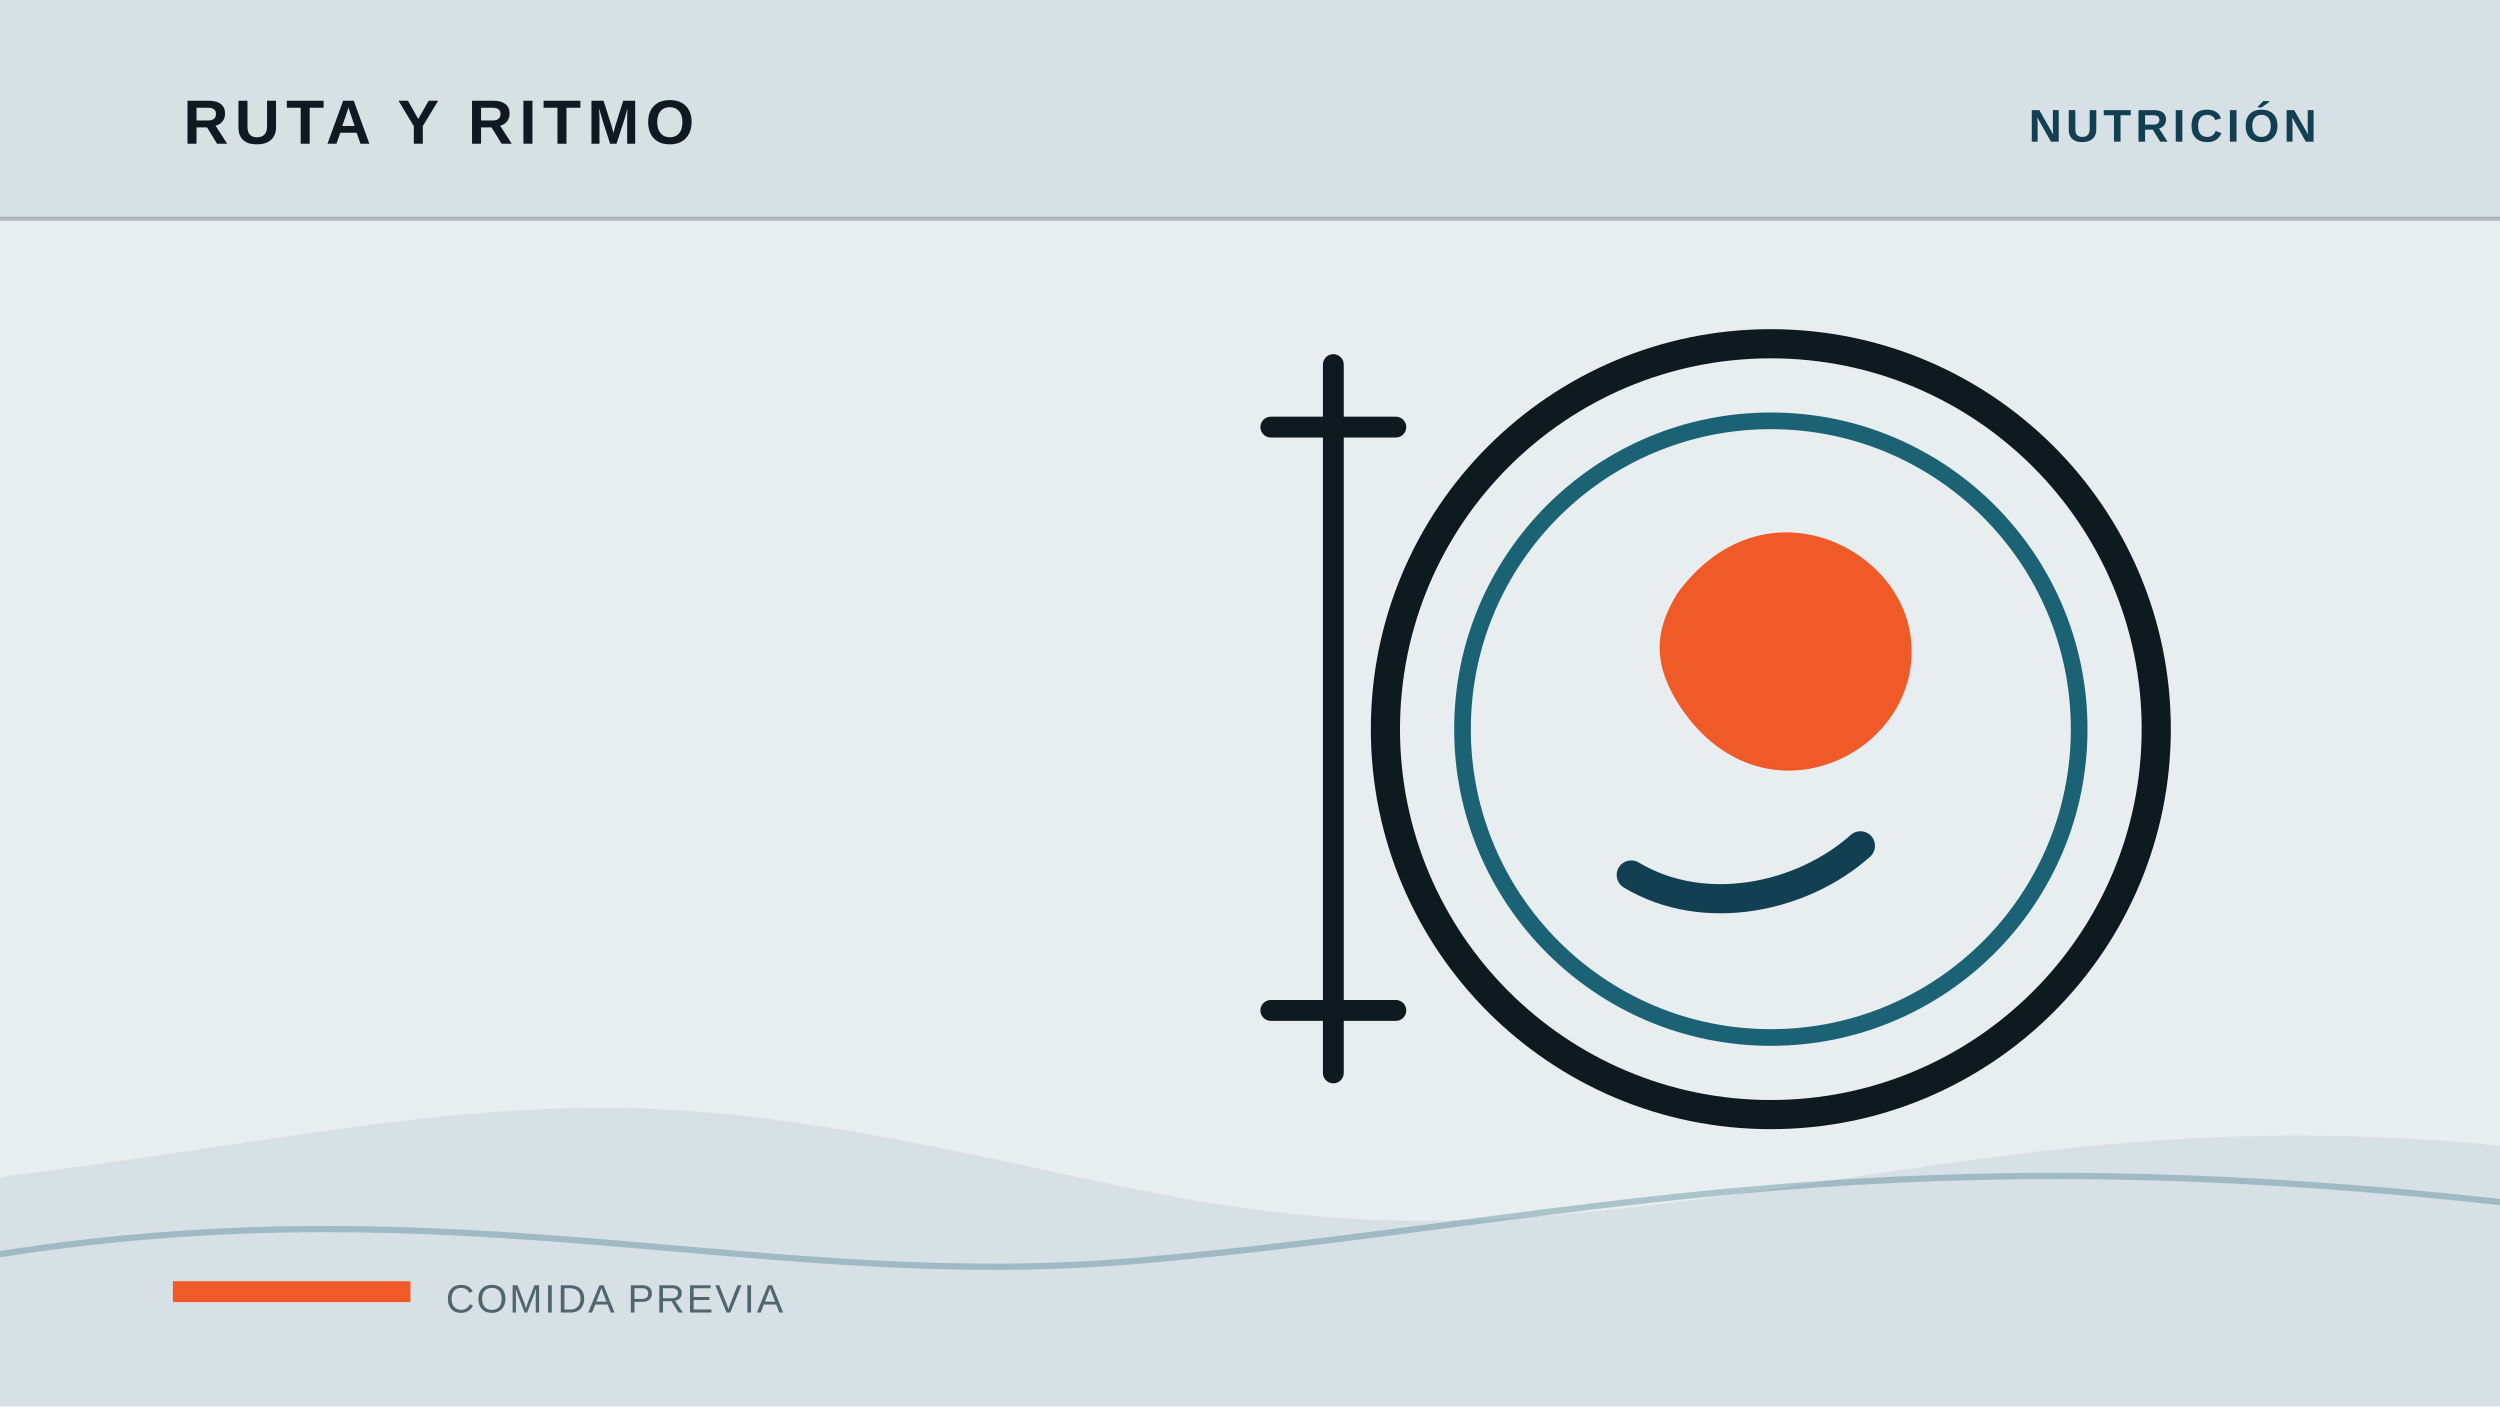
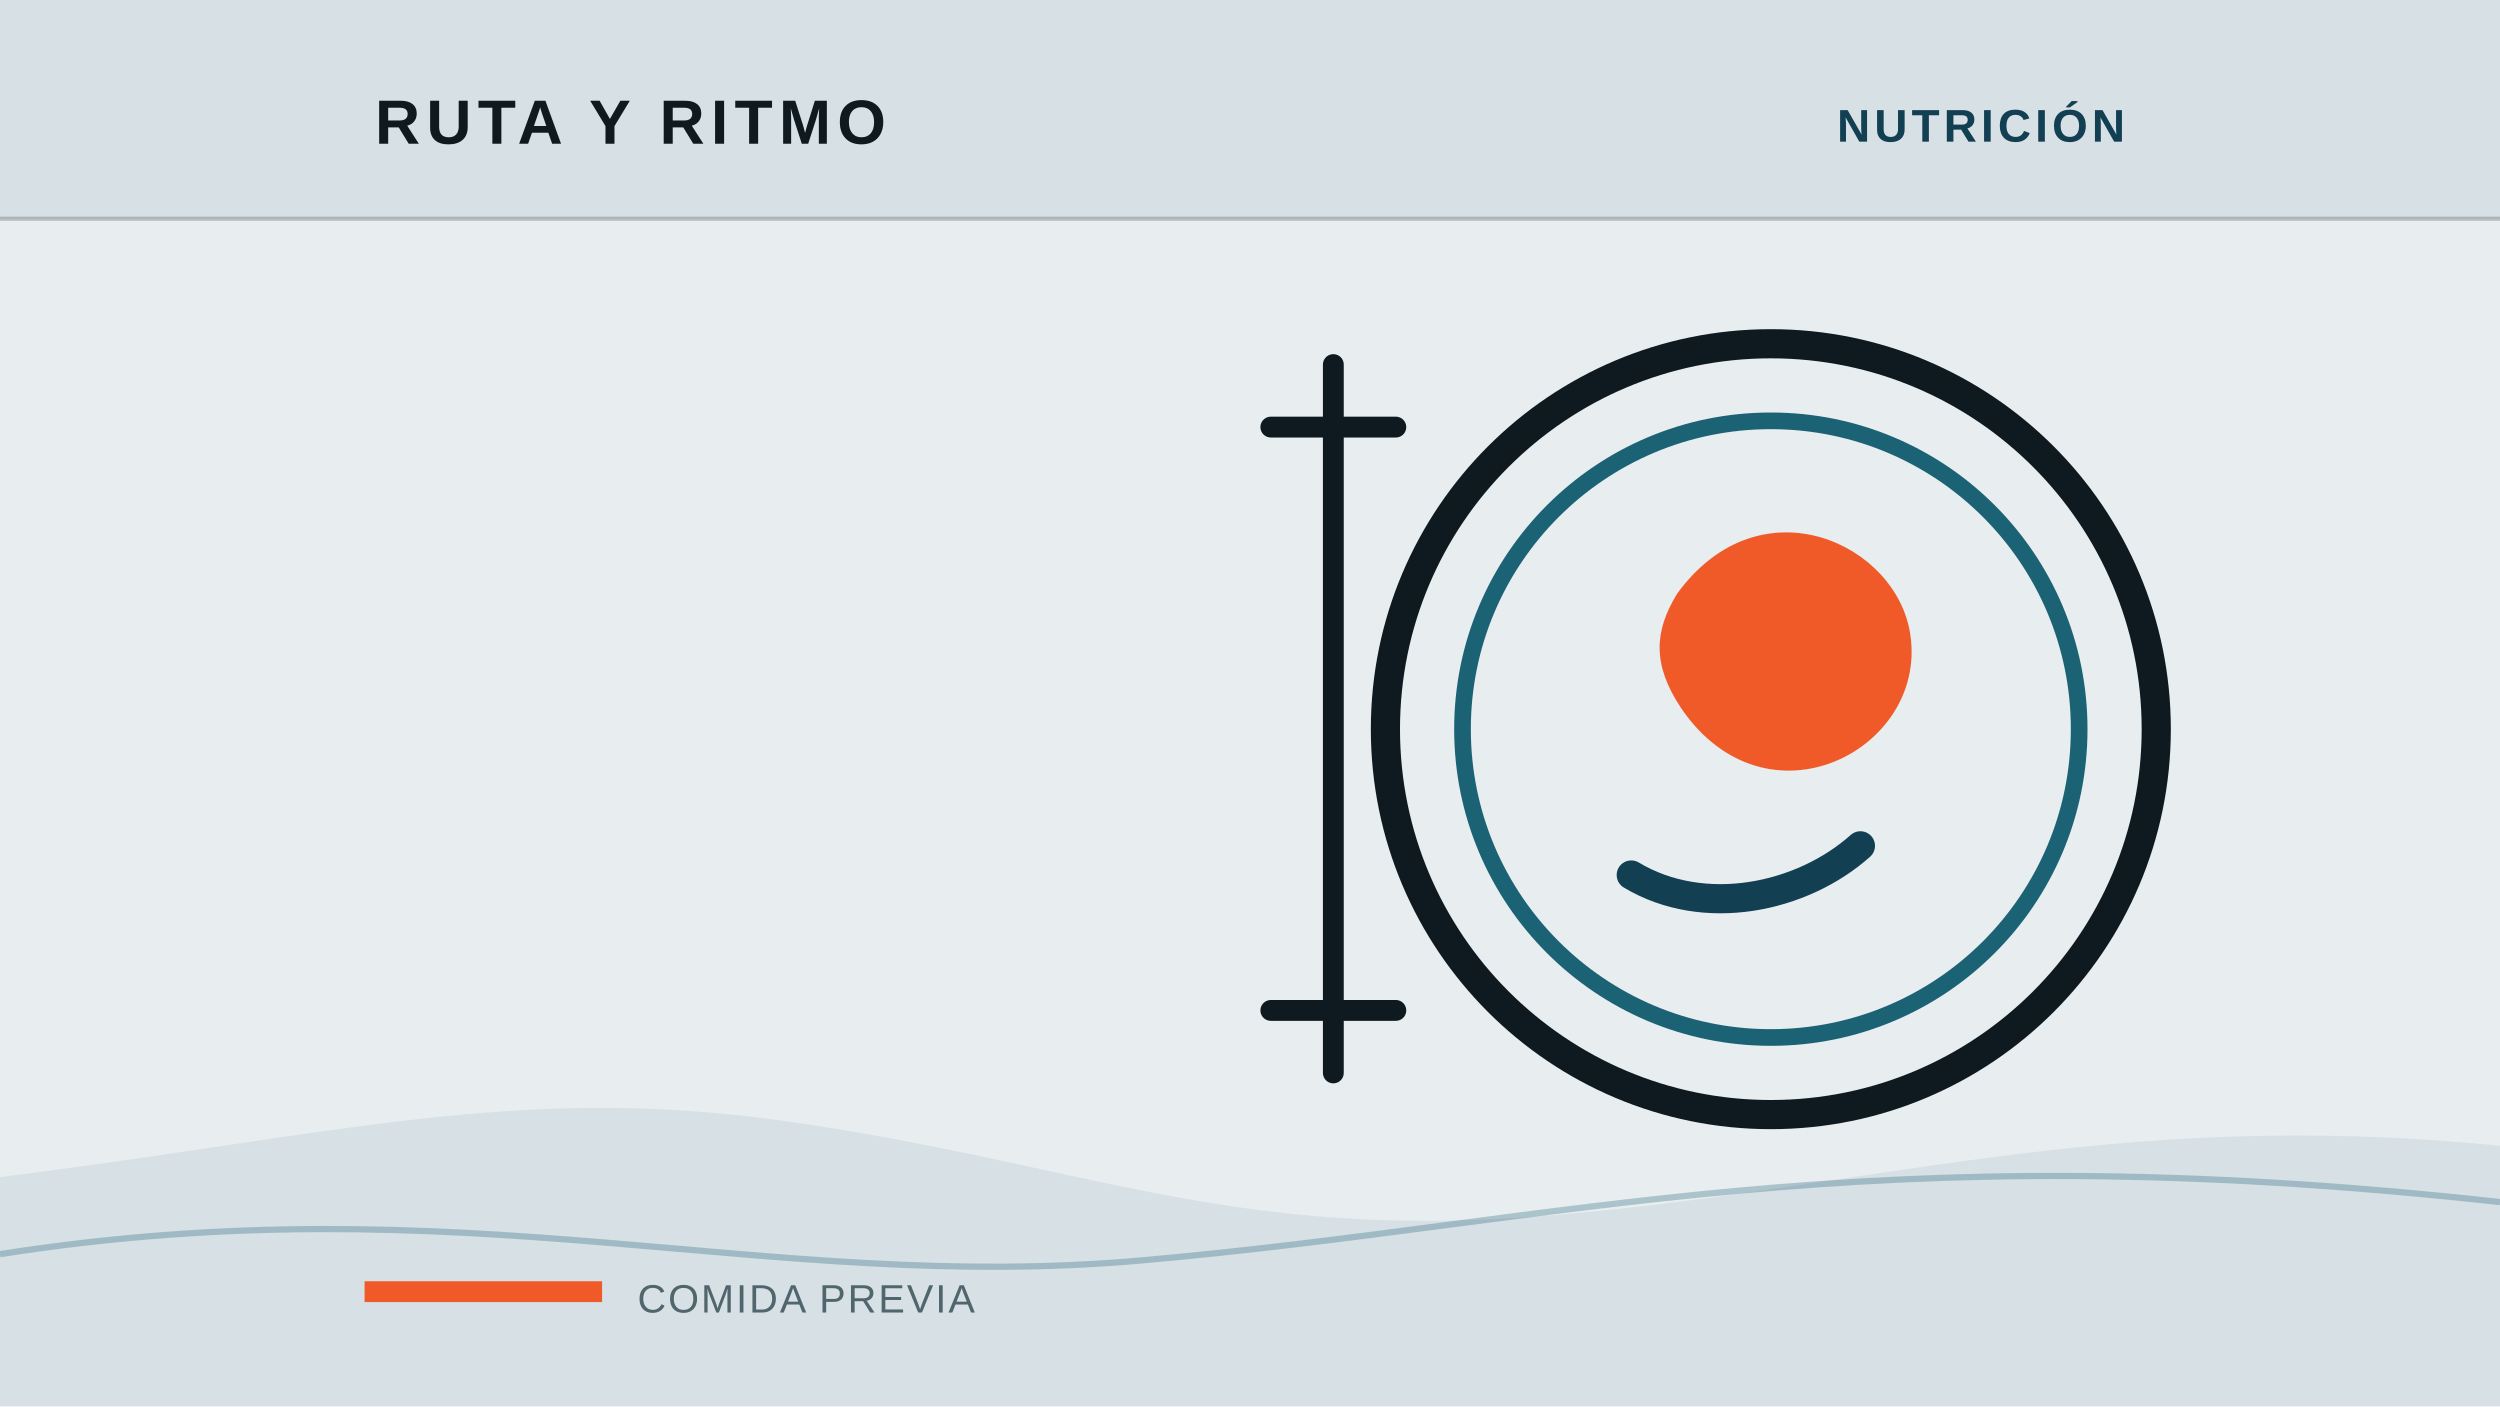
<svg xmlns="http://www.w3.org/2000/svg" viewBox="0 0 1200 675" role="img" aria-labelledby="title desc">
  <rect width="1200" height="675" fill="#E8EDF0" />
  <path d="M0 0h1200v105H0z" fill="#D7E0E5" />
  <path d="M0 105h1200" stroke="#0E1A20" stroke-opacity=".22" stroke-width="2" />
-   <text x="88" y="69" fill="#0E1A20" font-family="Arial, sans-serif" font-size="30" font-weight="700" letter-spacing="3">RUTA Y RITMO</text>
-   <text x="1112" y="68" text-anchor="end" fill="#123F52" font-family="Arial, sans-serif" font-size="22" font-weight="700" letter-spacing="2">NUTRICIÓN</text>
+   <text x="180" y="69" fill="#0E1A20" font-family="Arial, sans-serif" font-size="30" font-weight="700" letter-spacing="3">RUTA Y RITMO</text>
+   <text x="1020" y="68" text-anchor="end" fill="#123F52" font-family="Arial, sans-serif" font-size="22" font-weight="700" letter-spacing="2">NUTRICIÓN</text>
  <path d="M0 565c160-20 248-45 376-27 142 20 213 57 360 46 159-12 276-53 464-34v125H0Z" fill="#D7E0E5" />
  <path d="M0 602c223-35 367 19 548 3 204-18 344-62 652-28" fill="none" stroke="#1C6275" stroke-opacity=".3" stroke-width="3" />
  <g>
    <circle cx="850" cy="350" r="185" fill="#E8EDF0" stroke="#0E1A20" stroke-width="14" />
    <circle cx="850" cy="350" r="148" fill="none" stroke="#1C6275" stroke-width="8" />
    <path d="M805 285c40-55 106-24 112 20 8 55-69 95-110 35-14-21-13-37-2-55Z" fill="#F05A28" />
    <path d="M893 406c-28 25-75 35-110 14" fill="none" stroke="#123F52" stroke-width="14" stroke-linecap="round" />
    <path d="M640 175v340M610 205h60M610 485h60" stroke="#0E1A20" stroke-width="10" stroke-linecap="round" />
  </g>
-   <path d="M88 620h104" stroke="#F05A28" stroke-width="10" stroke-linecap="square" />
-   <text x="214" y="630" fill="#51656D" font-family="Arial, sans-serif" font-size="19" letter-spacing="1">COMIDA PREVIA</text>
+   <path d="M180 620h104" stroke="#F05A28" stroke-width="10" stroke-linecap="square" />
+   <text x="306" y="630" fill="#51656D" font-family="Arial, sans-serif" font-size="19" letter-spacing="1">COMIDA PREVIA</text>
</svg>
